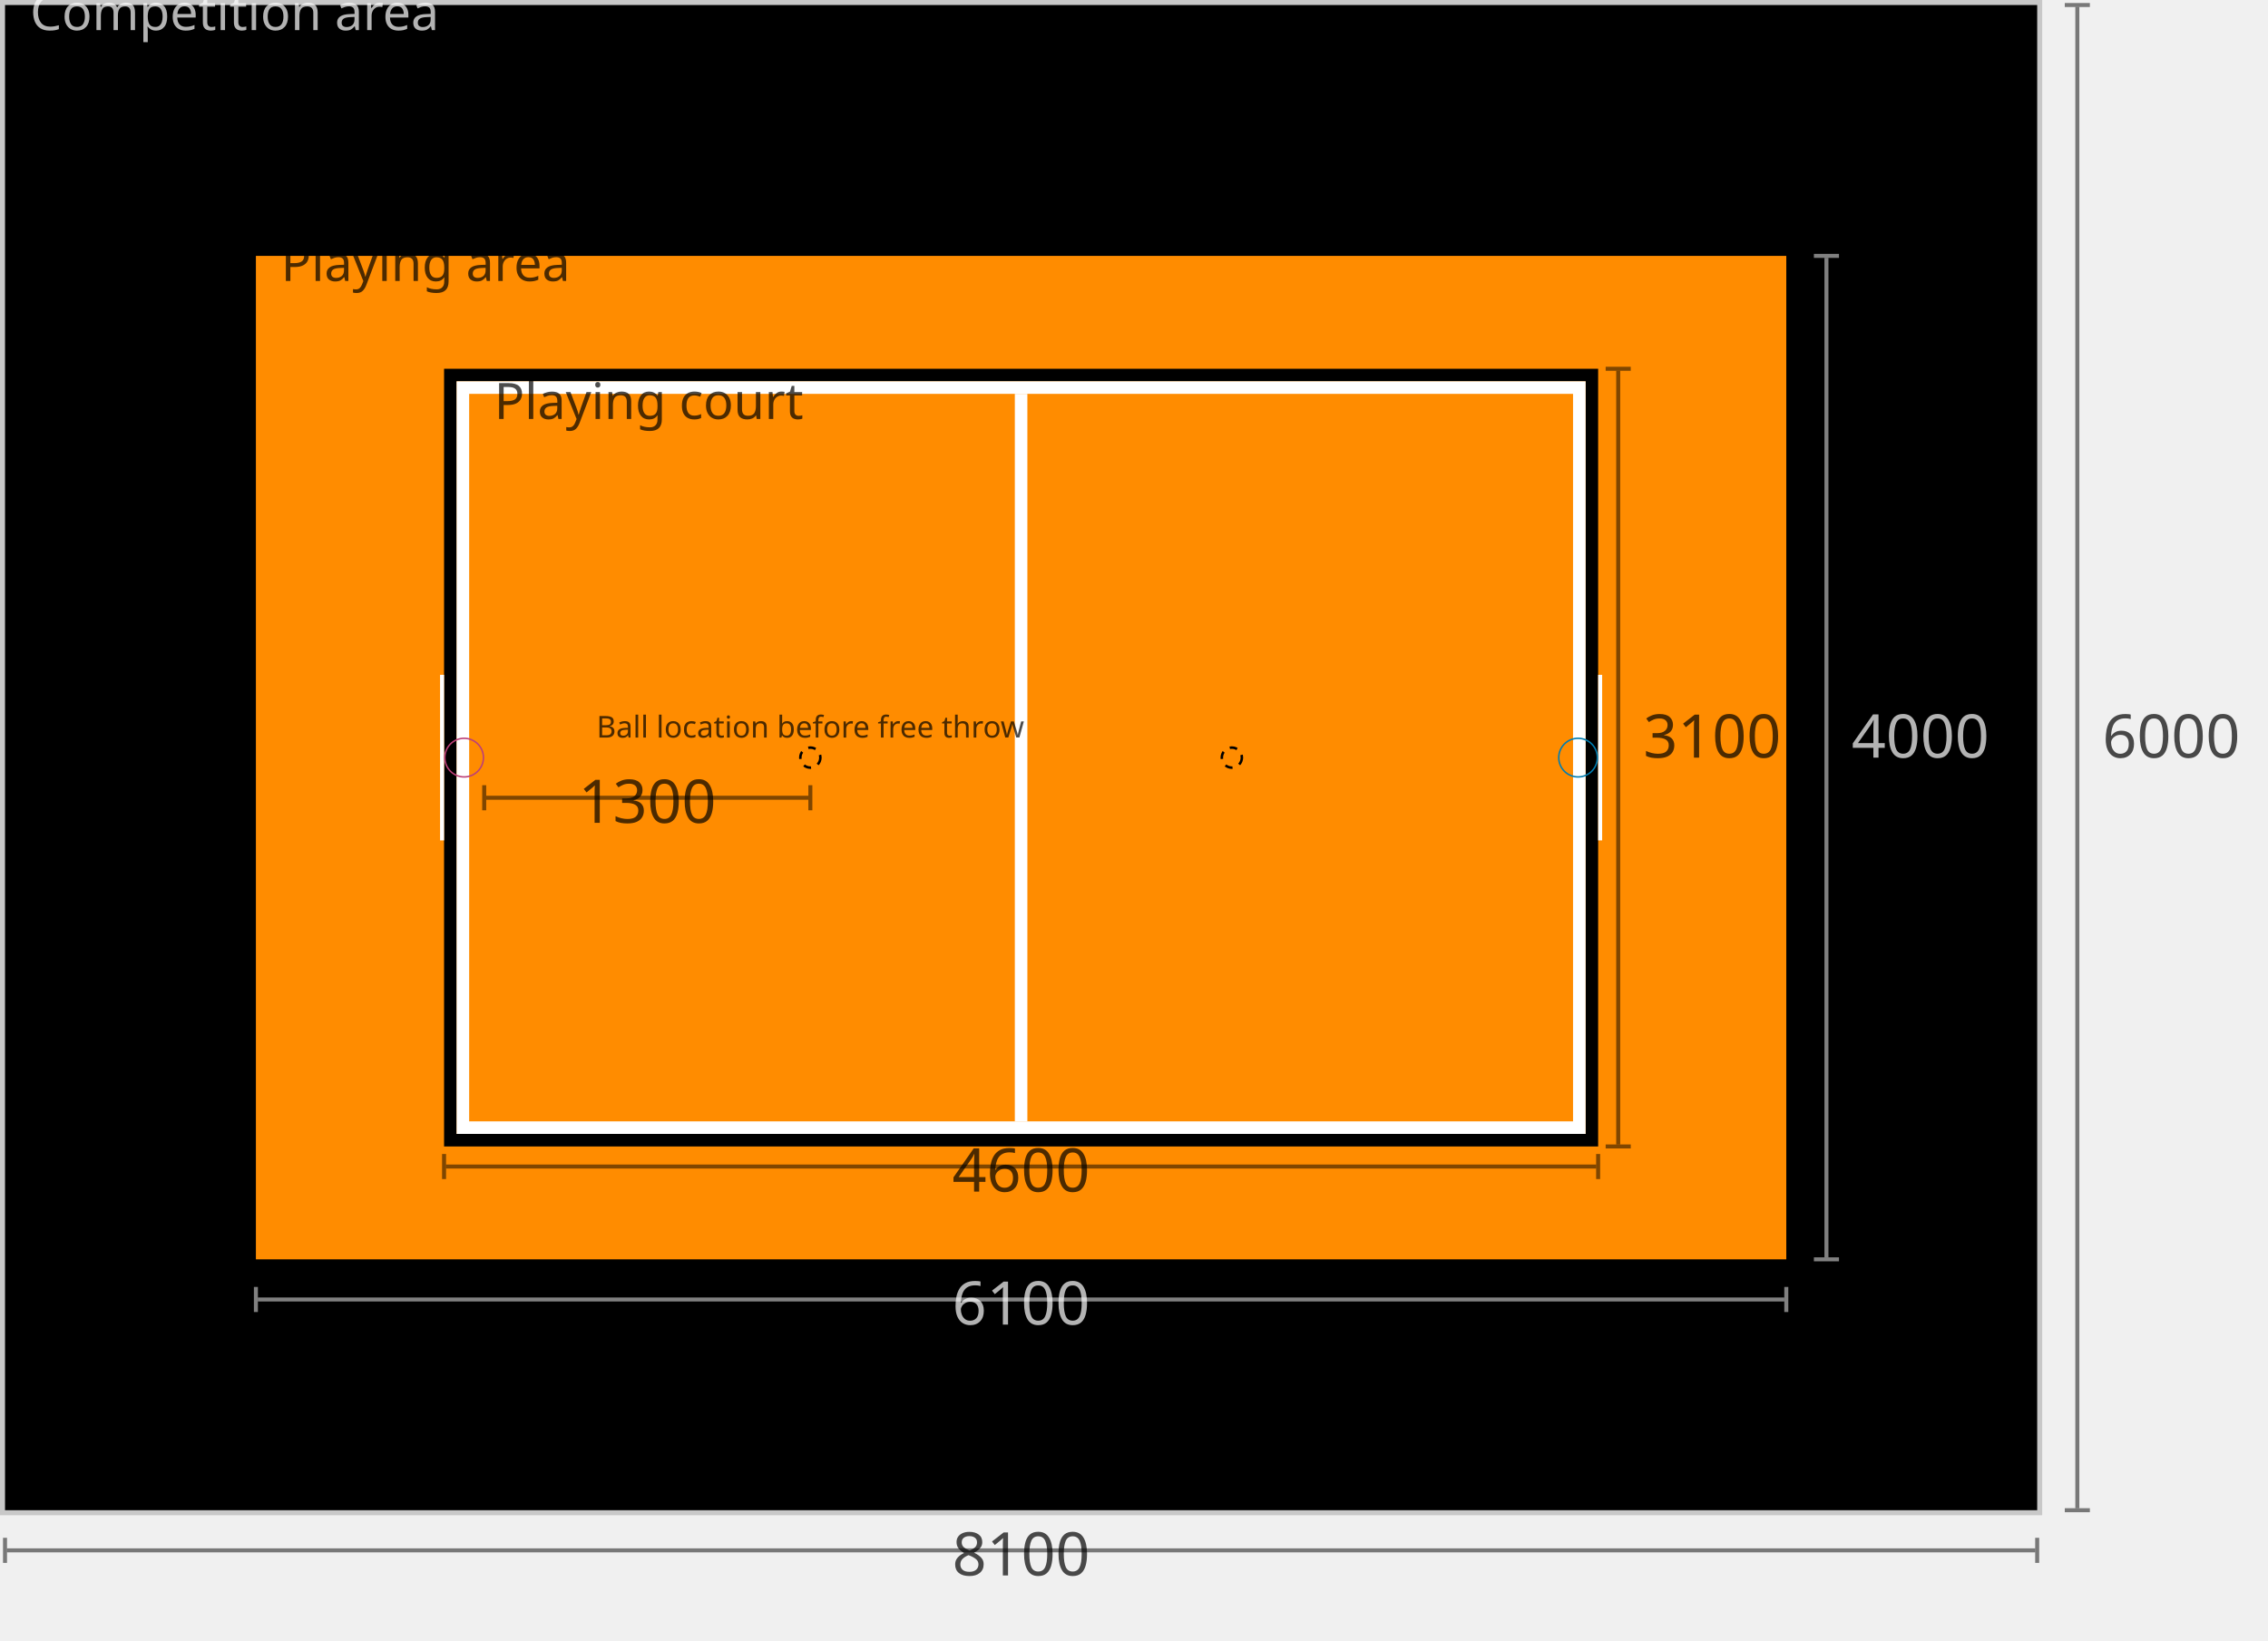
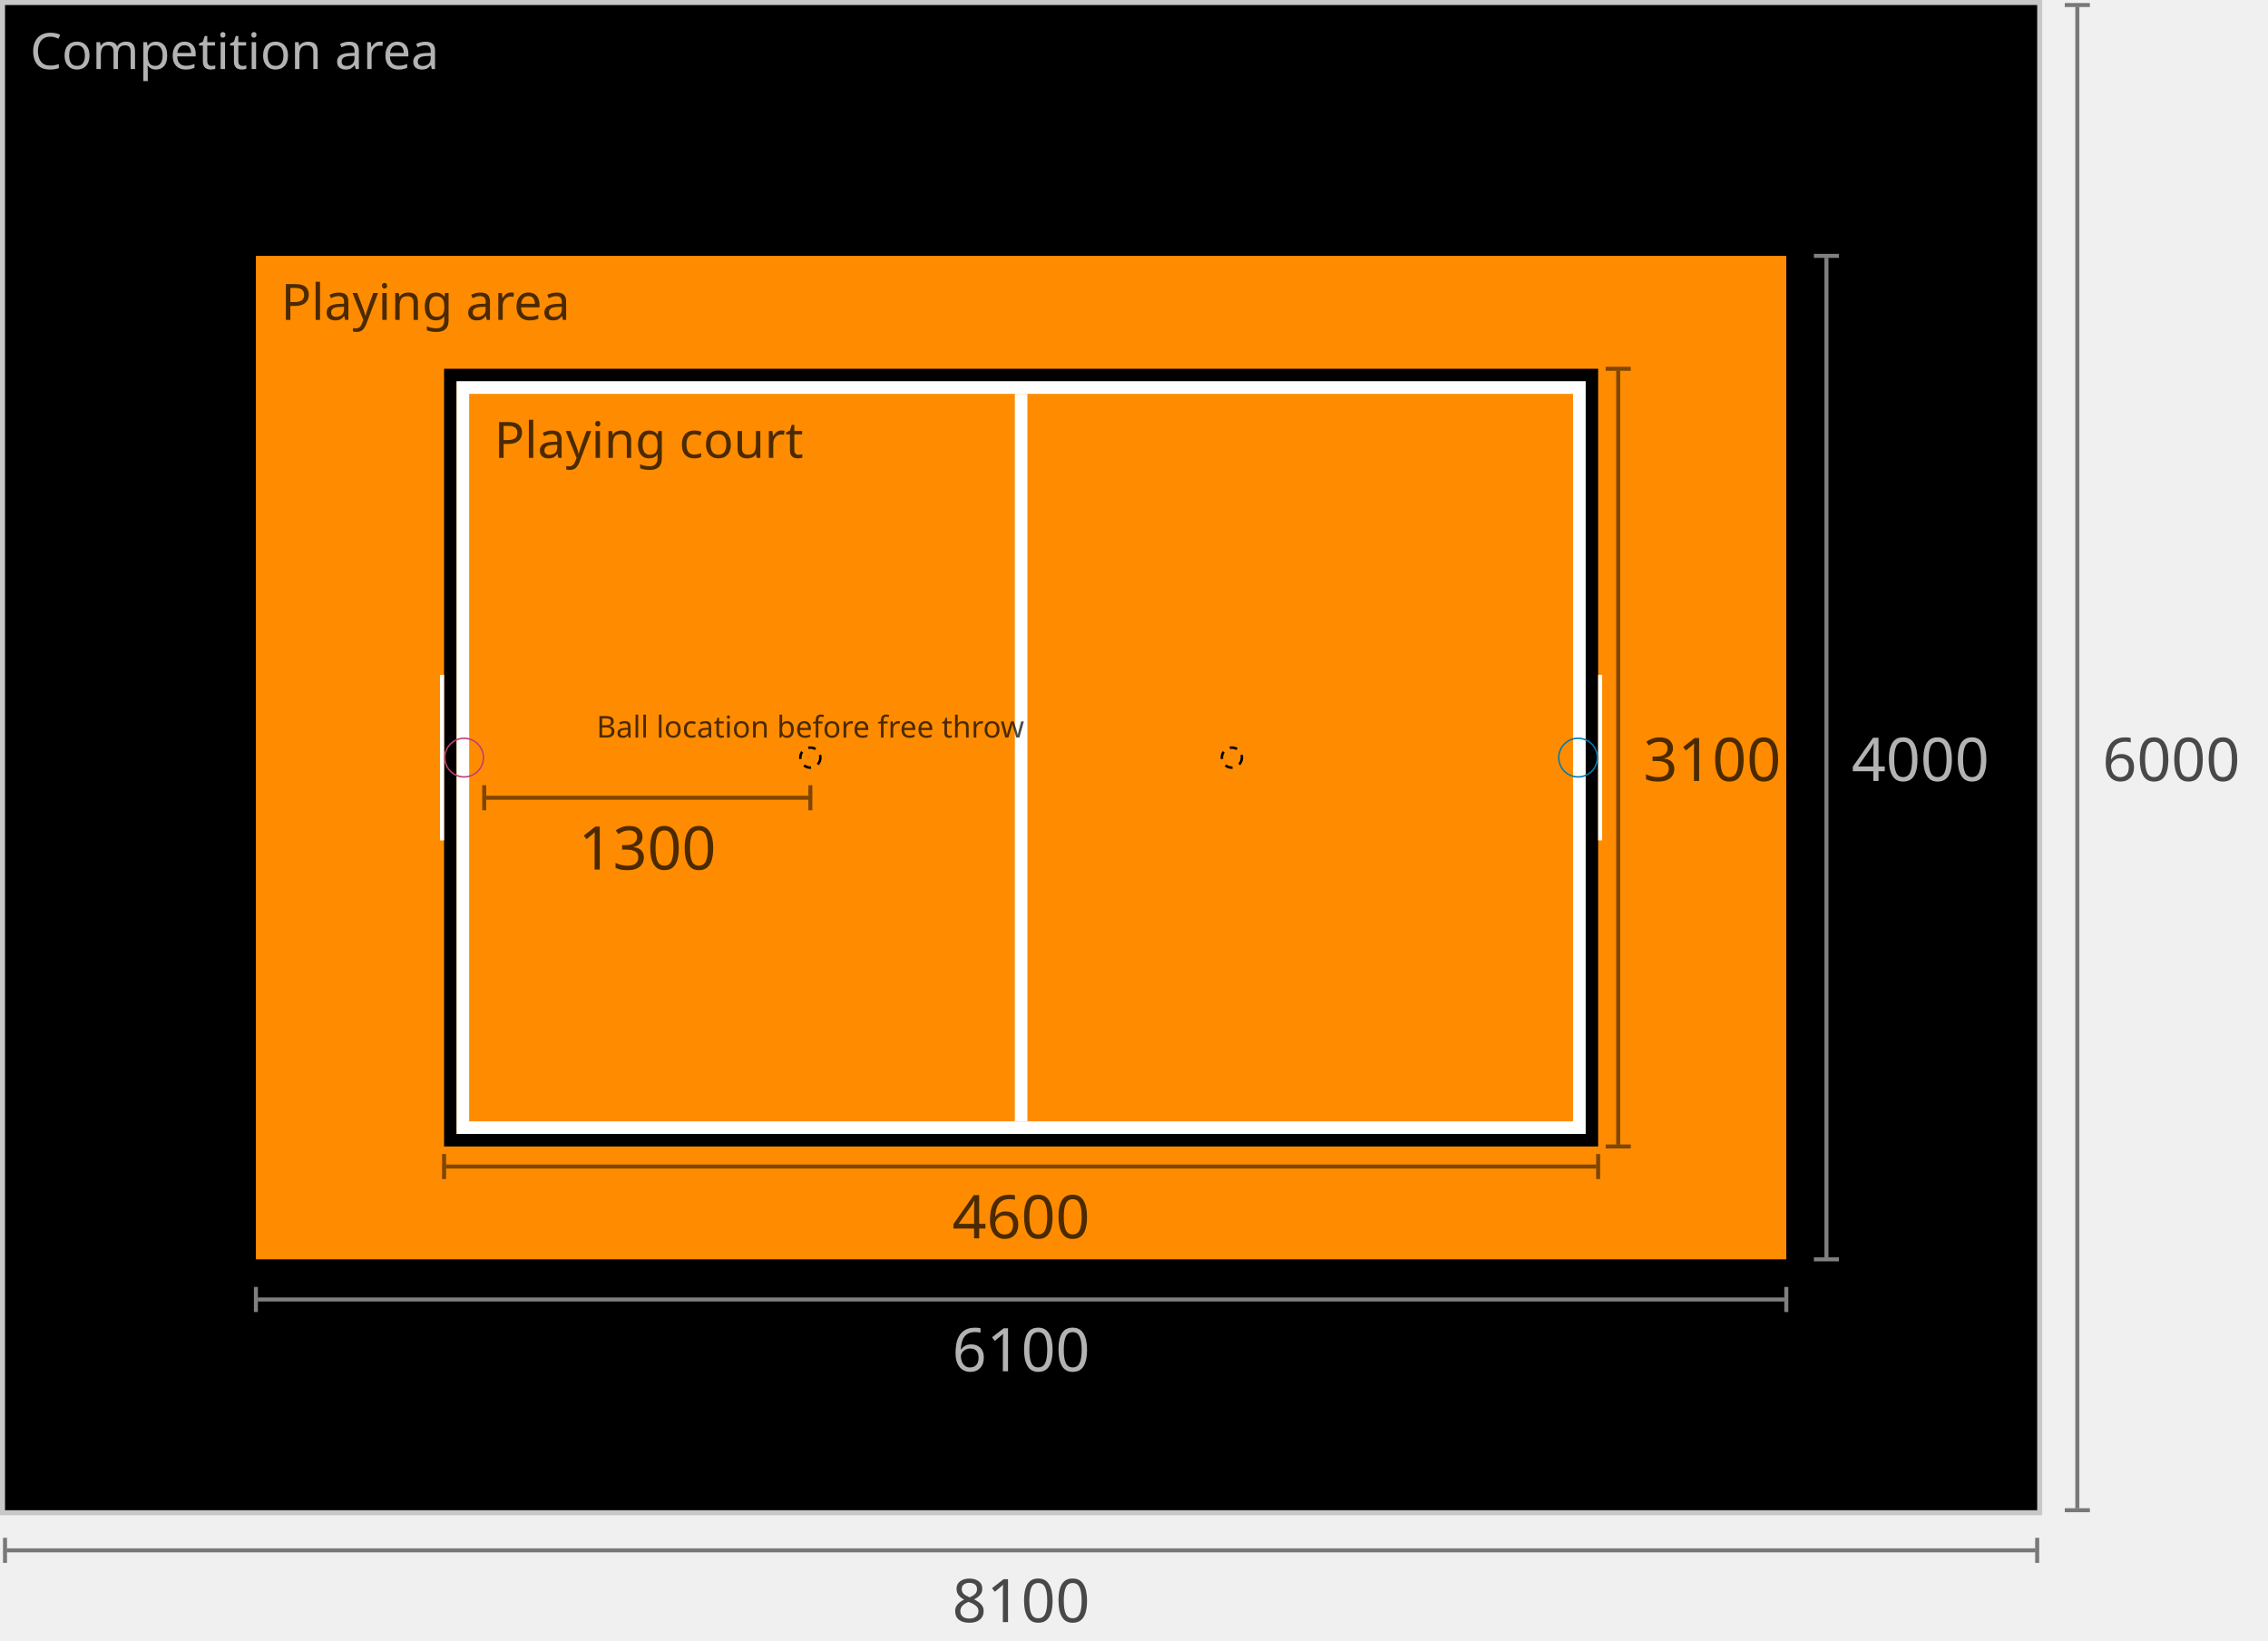
<svg xmlns="http://www.w3.org/2000/svg" viewBox="0 0 9040 6540">
  <g>
    <g transform="translate(0, 0)">
      <g transform="translate(20, 20)">
        <rect x="0" y="0" width="8100" height="6000" fill="black" stroke="none" stroke-width="0" />
      </g>
      <g transform="translate(0, 0)">
        <rect x="10" y="10" width="8120" height="6020" fill="black" stroke="rgb(200, 200, 200)" stroke-width="20" />
      </g>
      <g transform="translate(1020, 1020)">
        <rect x="0" y="0" width="6100" height="4000" fill="darkorange" stroke="none" stroke-width="0" />
      </g>
      <g transform="translate(1770, 1470)">
        <rect x="0" y="0" width="4600" height="3100" fill="darkorange" stroke="none" stroke-width="0" />
        <rect x="25" y="25" width="4550" height="3050" fill="none" stroke="black" stroke-width="50" />
        <rect x="75" y="75" width="4450" height="2950" fill="none" stroke="white" stroke-width="50" />
        <line x1="2300" y1="100" x2="2300" y2="3000" stroke="white" stroke-width="50" />
      </g>
      <g transform="translate(1754, 2690) rotate(0)">
        <rect x="0" y="0" width="16" height="660" fill="white" stroke="none" stroke-width="0" />
        <circle cx="96" cy="330" r="77" fill="none" stroke="rgb(188, 64, 119)" stroke-width="6" stroke-dasharray="none" />
      </g>
      <g transform="translate(6386, 3350) rotate(180)">
        <rect x="0" y="0" width="16" height="660" fill="white" stroke="none" stroke-width="0" />
        <circle cx="96" cy="330" r="77" fill="none" stroke="rgb(0,124,176)" stroke-width="6" stroke-dasharray="none" />
      </g>
    </g>
    <g>
      <g>
        <g>
          <line x1="28" y1="6180" x2="8112" y2="6180" stroke="rgba(0,0,0,0.5)" stroke-width="16" />
          <line x1="20" y1="6130" x2="20" y2="6230" stroke="rgba(0,0,0,0.5)" stroke-width="16" />
          <line x1="8120" y1="6130" x2="8120" y2="6230" stroke="rgba(0,0,0,0.5)" stroke-width="16" />
        </g>
-         <text x="4070" y="6280" font-size="240" fill="rgba(0,0,0,0.7)" text-anchor="middle" alignment-baseline="hanging" font-family="sans-serif">
+         <text x="4070" y="6280" font-size="240" fill="rgba(0,0,0,0.7)" text-anchor="middle" dominant-baseline="hanging" font-family="sans-serif">
          8100
        </text>
      </g>
      <g>
        <g>
          <line x1="8280" y1="6012" x2="8280" y2="28" stroke="rgba(0,0,0,0.5)" stroke-width="16" />
          <line x1="8230" y1="6020" x2="8330" y2="6020" stroke="rgba(0,0,0,0.5)" stroke-width="16" />
          <line x1="8230" y1="20" x2="8330" y2="20" stroke="rgba(0,0,0,0.5)" stroke-width="16" />
        </g>
-         <text x="8380" y="3020" font-size="240" fill="rgba(0,0,0,0.7)" text-anchor="start" alignment-baseline="central" font-family="sans-serif">
+         <text x="8380" y="3020" font-size="240" fill="rgba(0,0,0,0.7)" text-anchor="start" dominant-baseline="central" font-family="sans-serif">
          6000
        </text>
      </g>
      <g>
        <g>
          <line x1="1028" y1="5180" x2="7112" y2="5180" stroke="rgba(255,255,255,0.5)" stroke-width="16" />
          <line x1="1020" y1="5130" x2="1020" y2="5230" stroke="rgba(255,255,255,0.5)" stroke-width="16" />
          <line x1="7120" y1="5130" x2="7120" y2="5230" stroke="rgba(255,255,255,0.5)" stroke-width="16" />
        </g>
-         <text x="4070" y="5280" font-size="240" fill="rgba(255,255,255,0.7)" text-anchor="middle" alignment-baseline="hanging" font-family="sans-serif">
+         <text x="4070" y="5280" font-size="240" fill="rgba(255,255,255,0.7)" text-anchor="middle" dominant-baseline="hanging" font-family="sans-serif">
          6100
        </text>
      </g>
      <g>
        <g>
          <line x1="7280" y1="5012" x2="7280" y2="1028" stroke="rgba(255,255,255,0.5)" stroke-width="16" />
          <line x1="7230" y1="5020" x2="7330" y2="5020" stroke="rgba(255,255,255,0.5)" stroke-width="16" />
          <line x1="7230" y1="1020" x2="7330" y2="1020" stroke="rgba(255,255,255,0.5)" stroke-width="16" />
        </g>
-         <text x="7380" y="3020" font-size="240" fill="rgba(255,255,255,0.7)" text-anchor="start" alignment-baseline="central" font-family="sans-serif">
+         <text x="7380" y="3020" font-size="240" fill="rgba(255,255,255,0.7)" text-anchor="start" dominant-baseline="central" font-family="sans-serif">
          4000
        </text>
      </g>
      <g>
        <g>
          <line x1="1778" y1="4650" x2="6362" y2="4650" stroke="rgba(0,0,0,0.5)" stroke-width="16" />
          <line x1="1770" y1="4600" x2="1770" y2="4700" stroke="rgba(0,0,0,0.5)" stroke-width="16" />
          <line x1="6370" y1="4600" x2="6370" y2="4700" stroke="rgba(0,0,0,0.5)" stroke-width="16" />
        </g>
-         <text x="4070" y="4750" font-size="240" fill="rgba(0,0,0,0.7)" text-anchor="middle" alignment-baseline="hanging" font-family="sans-serif">
+         <text x="4070" y="4750" font-size="240" fill="rgba(0,0,0,0.7)" text-anchor="middle" dominant-baseline="hanging" font-family="sans-serif">
          4600
        </text>
      </g>
      <g>
        <g>
          <line x1="6450" y1="4562" x2="6450" y2="1478" stroke="rgba(0,0,0,0.5)" stroke-width="16" />
          <line x1="6400" y1="4570" x2="6500" y2="4570" stroke="rgba(0,0,0,0.5)" stroke-width="16" />
          <line x1="6400" y1="1470" x2="6500" y2="1470" stroke="rgba(0,0,0,0.5)" stroke-width="16" />
        </g>
-         <text x="6550" y="3020" font-size="240" fill="rgba(0,0,0,0.7)" text-anchor="start" alignment-baseline="central" font-family="sans-serif">
+         <text x="6550" y="3020" font-size="240" fill="rgba(0,0,0,0.7)" text-anchor="start" dominant-baseline="central" font-family="sans-serif">
          3100
        </text>
      </g>
      <circle cx="3230" cy="3020" r="40" fill="none" stroke="black" stroke-width="10" stroke-dasharray="30" />
      <circle cx="4910" cy="3020" r="40" fill="none" stroke="black" stroke-width="10" stroke-dasharray="30" />
      <g>
        <g>
          <line x1="1938" y1="3180" x2="3222" y2="3180" stroke="rgba(0,0,0,0.5)" stroke-width="16" />
          <line x1="1930" y1="3130" x2="1930" y2="3230" stroke="rgba(0,0,0,0.5)" stroke-width="16" />
          <line x1="3230" y1="3130" x2="3230" y2="3230" stroke="rgba(0,0,0,0.5)" stroke-width="16" />
        </g>
-         <text x="2580" y="3280" font-size="240" fill="rgba(0,0,0,0.7)" text-anchor="middle" alignment-baseline="hanging" font-family="sans-serif">
+         <text x="2580" y="3280" font-size="240" fill="rgba(0,0,0,0.7)" text-anchor="middle" dominant-baseline="hanging" font-family="sans-serif">
          1300
        </text>
      </g>
-       <text x="3230" y="2940" font-size="120" fill="rgba(0,0,0,0.7)" text-anchor="middle" alignment-baseline="baseline" font-family="sans-serif">
+       <text x="3230" y="2940" font-size="120" fill="rgba(0,0,0,0.7)" text-anchor="middle" dominant-baseline="baseline" font-family="sans-serif">
        Ball location before free throw
      </text>
-       <text x="120" y="120" font-size="200" fill="rgba(255,255,255,0.7)" text-anchor="start" alignment-baseline="hanging" font-family="sans-serif">
+       <text x="120" y="120" font-size="200" fill="rgba(255,255,255,0.7)" text-anchor="start" dominant-baseline="hanging" font-family="sans-serif">
        Competition area
      </text>
-       <text x="1120" y="1120" font-size="200" fill="rgba(0,0,0,0.7)" text-anchor="start" alignment-baseline="hanging" font-family="sans-serif">
+       <text x="1120" y="1120" font-size="200" fill="rgba(0,0,0,0.7)" text-anchor="start" dominant-baseline="hanging" font-family="sans-serif">
        Playing area
      </text>
-       <text x="1970" y="1670" font-size="200" fill="rgba(0,0,0,0.7)" text-anchor="start" alignment-baseline="hanging" font-family="sans-serif">
+       <text x="1970" y="1670" font-size="200" fill="rgba(0,0,0,0.7)" text-anchor="start" dominant-baseline="hanging" font-family="sans-serif">
        Playing court
      </text>
    </g>
  </g>
</svg>
